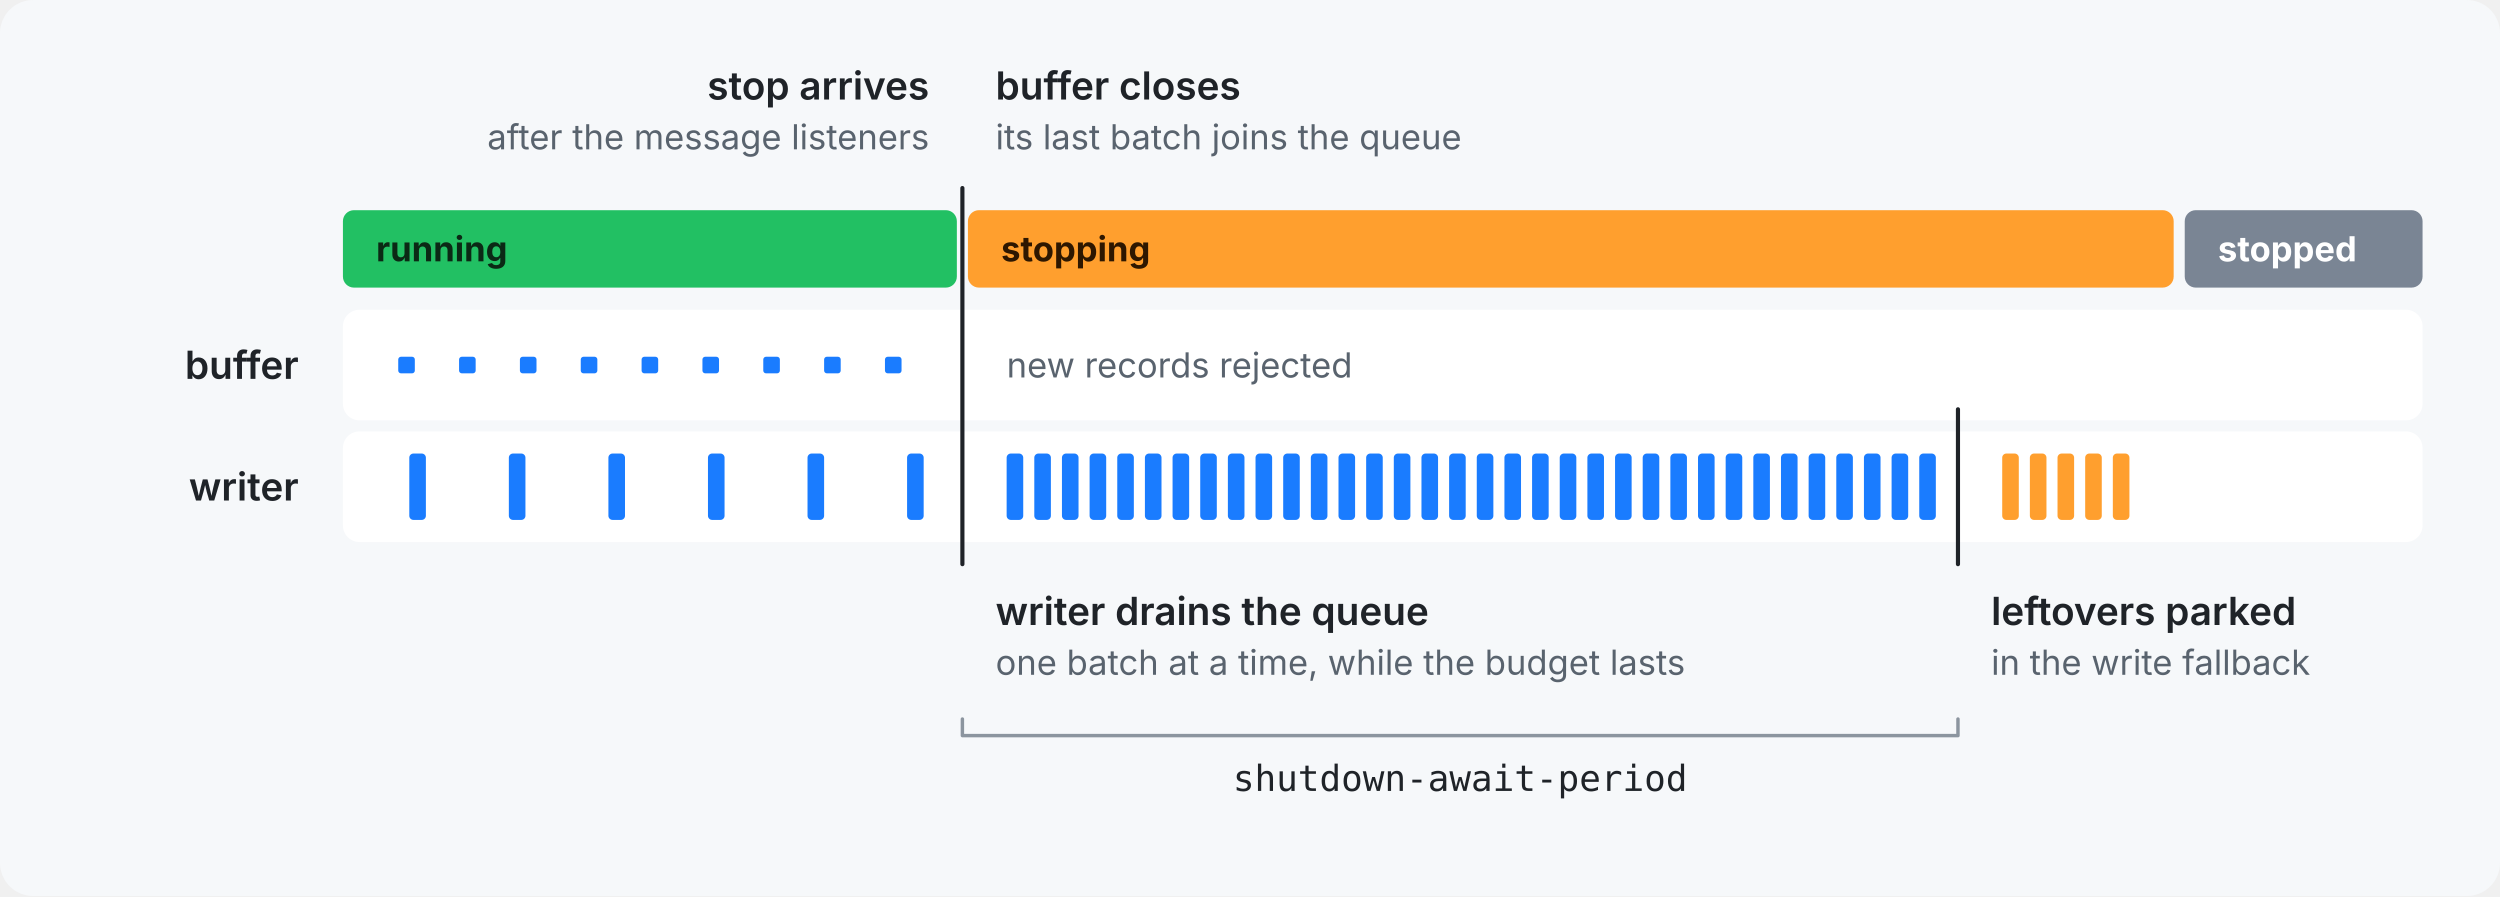
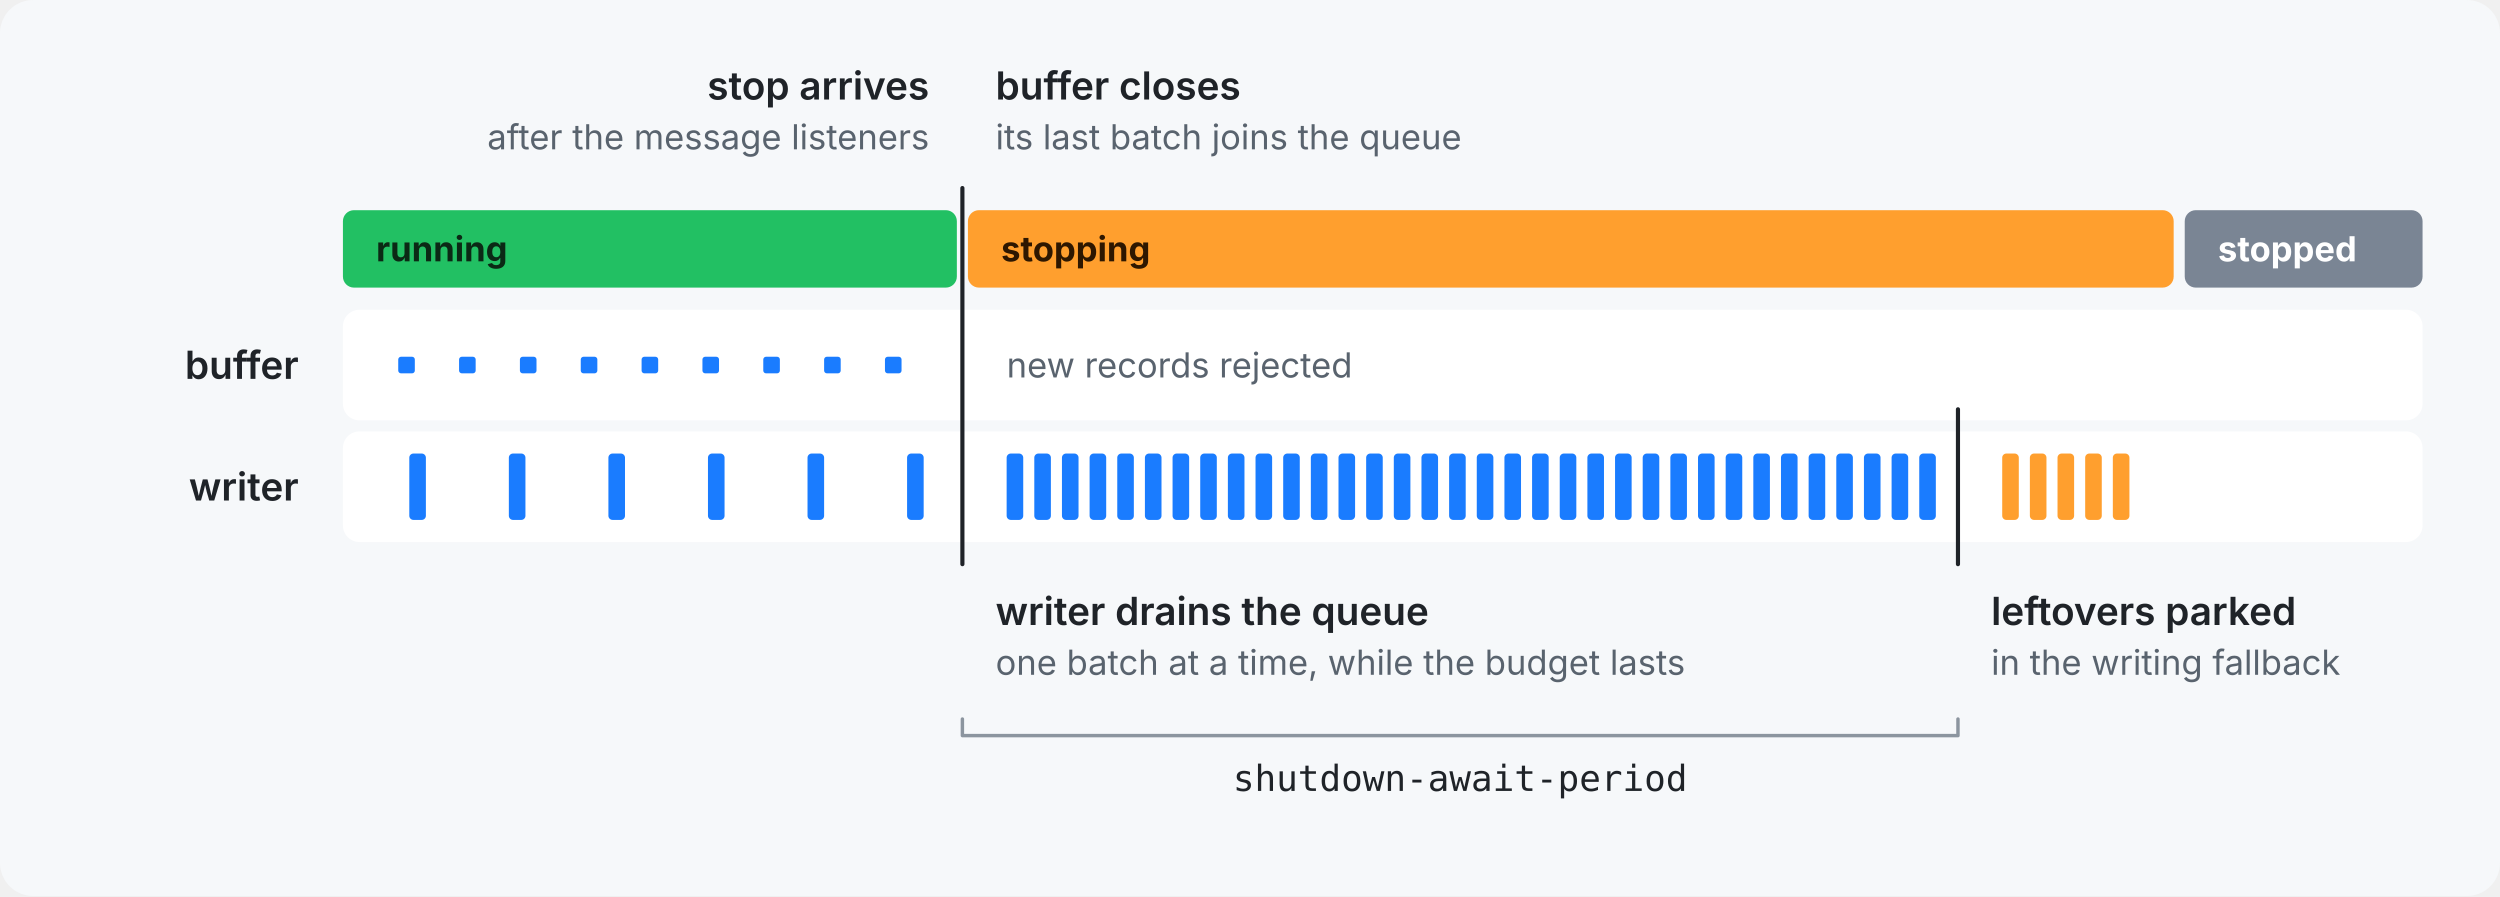
<svg xmlns="http://www.w3.org/2000/svg" viewBox="0 0 904 324" width="904" height="324" role="img">
  <rect width="904" height="324" rx="12" fill="#F6F8FA" />
  <g transform="translate(12,12)">
    <rect x="112.0" y="64.0" width="222.0" height="28.0" rx="4" fill="#22C063" />
    <text x="124.0" y="82.5" font-family="-apple-system, BlinkMacSystemFont, 'Segoe UI', Inter, Helvetica, Arial, sans-serif" font-size="12.5" font-weight="650" fill="#0B2915" text-anchor="start">running</text>
    <rect x="338.0" y="64.0" width="436.0" height="28.0" rx="4" fill="#FF9F2E" />
    <text x="350.0" y="82.5" font-family="-apple-system, BlinkMacSystemFont, 'Segoe UI', Inter, Helvetica, Arial, sans-serif" font-size="12.5" font-weight="650" fill="#2E1700" text-anchor="start">stopping</text>
    <rect x="778.0" y="64.0" width="86.0" height="28.0" rx="4" fill="#7A8594" />
    <text x="790.0" y="82.5" font-family="-apple-system, BlinkMacSystemFont, 'Segoe UI', Inter, Helvetica, Arial, sans-serif" font-size="12.5" font-weight="650" fill="#FFFFFF" text-anchor="start">stopped</text>
    <text x="96.0" y="125.0" font-family="-apple-system, BlinkMacSystemFont, 'Segoe UI', Inter, Helvetica, Arial, sans-serif" font-size="14" font-weight="600" fill="#1F2328" text-anchor="end">buffer</text>
    <text x="96.0" y="169.0" font-family="-apple-system, BlinkMacSystemFont, 'Segoe UI', Inter, Helvetica, Arial, sans-serif" font-size="14" font-weight="600" fill="#1F2328" text-anchor="end">writer</text>
    <rect x="112.0" y="100.0" width="752.0" height="40.0" rx="6" fill="#FFFFFF" />
    <rect x="112.0" y="144.0" width="752.0" height="40.0" rx="6" fill="#FFFFFF" />
    <rect x="132.0" y="117.0" width="6.0" height="6.0" rx="1" fill="#1A7CFF" />
    <rect x="154.0" y="117.0" width="6.0" height="6.0" rx="1" fill="#1A7CFF" />
    <rect x="176.0" y="117.0" width="6.0" height="6.0" rx="1" fill="#1A7CFF" />
    <rect x="198.0" y="117.0" width="6.0" height="6.0" rx="1" fill="#1A7CFF" />
    <rect x="220.0" y="117.0" width="6.0" height="6.0" rx="1" fill="#1A7CFF" />
    <rect x="242.0" y="117.0" width="6.0" height="6.0" rx="1" fill="#1A7CFF" />
    <rect x="264.0" y="117.0" width="6.0" height="6.0" rx="1" fill="#1A7CFF" />
    <rect x="286.0" y="117.0" width="6.0" height="6.0" rx="1" fill="#1A7CFF" />
    <rect x="308.0" y="117.0" width="6.0" height="6.0" rx="1" fill="#1A7CFF" />
    <text x="352.0" y="124.5" font-family="-apple-system, BlinkMacSystemFont, 'Segoe UI', Inter, Helvetica, Arial, sans-serif" font-size="12.5" font-weight="400" fill="#59636E" text-anchor="start">new records rejected</text>
    <rect x="136.0" y="152.0" width="6.0" height="24.0" rx="1.5" fill="#1A7CFF" />
    <rect x="172.0" y="152.0" width="6.0" height="24.0" rx="1.5" fill="#1A7CFF" />
    <rect x="208.0" y="152.0" width="6.0" height="24.0" rx="1.5" fill="#1A7CFF" />
    <rect x="244.0" y="152.0" width="6.0" height="24.0" rx="1.5" fill="#1A7CFF" />
    <rect x="280.0" y="152.0" width="6.0" height="24.0" rx="1.5" fill="#1A7CFF" />
    <rect x="316.0" y="152.0" width="6.0" height="24.0" rx="1.5" fill="#1A7CFF" />
    <rect x="352.0" y="152.0" width="6.0" height="24.0" rx="1.5" fill="#1A7CFF" />
    <rect x="362.0" y="152.0" width="6.0" height="24.0" rx="1.5" fill="#1A7CFF" />
    <rect x="372.0" y="152.0" width="6.0" height="24.0" rx="1.5" fill="#1A7CFF" />
    <rect x="382.0" y="152.0" width="6.0" height="24.0" rx="1.5" fill="#1A7CFF" />
    <rect x="392.0" y="152.0" width="6.0" height="24.0" rx="1.5" fill="#1A7CFF" />
    <rect x="402.0" y="152.0" width="6.0" height="24.0" rx="1.5" fill="#1A7CFF" />
    <rect x="412.0" y="152.0" width="6.0" height="24.0" rx="1.5" fill="#1A7CFF" />
    <rect x="422.0" y="152.0" width="6.0" height="24.0" rx="1.5" fill="#1A7CFF" />
    <rect x="432.0" y="152.0" width="6.0" height="24.0" rx="1.5" fill="#1A7CFF" />
    <rect x="442.0" y="152.0" width="6.0" height="24.0" rx="1.5" fill="#1A7CFF" />
    <rect x="452.0" y="152.0" width="6.0" height="24.0" rx="1.5" fill="#1A7CFF" />
    <rect x="462.0" y="152.0" width="6.0" height="24.0" rx="1.5" fill="#1A7CFF" />
    <rect x="472.0" y="152.0" width="6.0" height="24.0" rx="1.5" fill="#1A7CFF" />
    <rect x="482.0" y="152.0" width="6.0" height="24.0" rx="1.5" fill="#1A7CFF" />
    <rect x="492.0" y="152.0" width="6.0" height="24.0" rx="1.5" fill="#1A7CFF" />
    <rect x="502.0" y="152.0" width="6.0" height="24.0" rx="1.5" fill="#1A7CFF" />
    <rect x="512.0" y="152.0" width="6.0" height="24.0" rx="1.5" fill="#1A7CFF" />
    <rect x="522.0" y="152.0" width="6.0" height="24.0" rx="1.5" fill="#1A7CFF" />
    <rect x="532.0" y="152.0" width="6.0" height="24.0" rx="1.5" fill="#1A7CFF" />
    <rect x="542.0" y="152.0" width="6.0" height="24.0" rx="1.5" fill="#1A7CFF" />
    <rect x="552.0" y="152.0" width="6.0" height="24.0" rx="1.5" fill="#1A7CFF" />
    <rect x="562.0" y="152.0" width="6.0" height="24.0" rx="1.5" fill="#1A7CFF" />
    <rect x="572.0" y="152.0" width="6.0" height="24.0" rx="1.5" fill="#1A7CFF" />
    <rect x="582.0" y="152.0" width="6.0" height="24.0" rx="1.5" fill="#1A7CFF" />
    <rect x="592.0" y="152.0" width="6.0" height="24.0" rx="1.5" fill="#1A7CFF" />
    <rect x="602.0" y="152.0" width="6.0" height="24.0" rx="1.5" fill="#1A7CFF" />
    <rect x="612.0" y="152.0" width="6.0" height="24.0" rx="1.5" fill="#1A7CFF" />
    <rect x="622.0" y="152.0" width="6.0" height="24.0" rx="1.5" fill="#1A7CFF" />
    <rect x="632.0" y="152.0" width="6.0" height="24.0" rx="1.5" fill="#1A7CFF" />
    <rect x="642.0" y="152.0" width="6.0" height="24.0" rx="1.5" fill="#1A7CFF" />
    <rect x="652.0" y="152.0" width="6.0" height="24.0" rx="1.5" fill="#1A7CFF" />
    <rect x="662.0" y="152.0" width="6.0" height="24.0" rx="1.5" fill="#1A7CFF" />
    <rect x="672.0" y="152.0" width="6.0" height="24.0" rx="1.5" fill="#1A7CFF" />
    <rect x="682.0" y="152.0" width="6.0" height="24.0" rx="1.5" fill="#1A7CFF" />
    <rect x="712.0" y="152.0" width="6.0" height="24.0" rx="1.5" fill="#FF9F2E" />
    <rect x="722.0" y="152.0" width="6.0" height="24.0" rx="1.5" fill="#FF9F2E" />
    <rect x="732.0" y="152.0" width="6.0" height="24.0" rx="1.5" fill="#FF9F2E" />
    <rect x="742.0" y="152.0" width="6.0" height="24.0" rx="1.5" fill="#FF9F2E" />
    <rect x="752.0" y="152.0" width="6.0" height="24.0" rx="1.5" fill="#FF9F2E" />
    <path d="M336,56 L336,192" stroke="#1F2328" stroke-width="1.5" fill="none" stroke-linecap="round" stroke-linejoin="round" />
    <path d="M696,136 L696,192" stroke="#1F2328" stroke-width="1.5" fill="none" stroke-linecap="round" stroke-linejoin="round" />
    <text x="324.0" y="24.0" font-family="-apple-system, BlinkMacSystemFont, 'Segoe UI', Inter, Helvetica, Arial, sans-serif" font-size="14" font-weight="600" fill="#1F2328" text-anchor="end">stop arrives</text>
    <text x="324.0" y="42.0" font-family="-apple-system, BlinkMacSystemFont, 'Segoe UI', Inter, Helvetica, Arial, sans-serif" font-size="12.5" font-weight="400" fill="#59636E" text-anchor="end">after the message listeners</text>
    <text x="348.0" y="24.0" font-family="-apple-system, BlinkMacSystemFont, 'Segoe UI', Inter, Helvetica, Arial, sans-serif" font-size="14" font-weight="600" fill="#1F2328" text-anchor="start">buffer closes</text>
    <text x="348.0" y="42.0" font-family="-apple-system, BlinkMacSystemFont, 'Segoe UI', Inter, Helvetica, Arial, sans-serif" font-size="12.5" font-weight="400" fill="#59636E" text-anchor="start">its last batch joins the queue</text>
    <text x="348.0" y="214.0" font-family="-apple-system, BlinkMacSystemFont, 'Segoe UI', Inter, Helvetica, Arial, sans-serif" font-size="14" font-weight="600" fill="#1F2328" text-anchor="start">writer drains the queue</text>
    <text x="348.0" y="232.0" font-family="-apple-system, BlinkMacSystemFont, 'Segoe UI', Inter, Helvetica, Arial, sans-serif" font-size="12.5" font-weight="400" fill="#59636E" text-anchor="start">one batch at a time, while the budget lasts</text>
    <text x="708.0" y="214.0" font-family="-apple-system, BlinkMacSystemFont, 'Segoe UI', Inter, Helvetica, Arial, sans-serif" font-size="14" font-weight="600" fill="#1F2328" text-anchor="start">leftovers parked</text>
-     <text x="708.0" y="232.0" font-family="-apple-system, BlinkMacSystemFont, 'Segoe UI', Inter, Helvetica, Arial, sans-serif" font-size="12.5" font-weight="400" fill="#59636E" text-anchor="start">in the write fallback</text>
+     <text x="708.0" y="232.0" font-family="-apple-system, BlinkMacSystemFont, 'Segoe UI', Inter, Helvetica, Arial, sans-serif" font-size="12.5" font-weight="400" fill="#59636E" text-anchor="start">in the writing fallback</text>
    <path d="M336,248 L336,254 L696,254 L696,248" stroke="#8C959F" stroke-width="1.25" fill="none" stroke-linecap="round" stroke-linejoin="round" />
    <text x="516.0" y="274.0" font-family="ui-monospace, SFMono-Regular, 'SF Mono', Menlo, Consolas, monospace" font-size="13" font-weight="400" fill="#1F2328" text-anchor="middle">shutdown-await-period</text>
  </g>
</svg>
